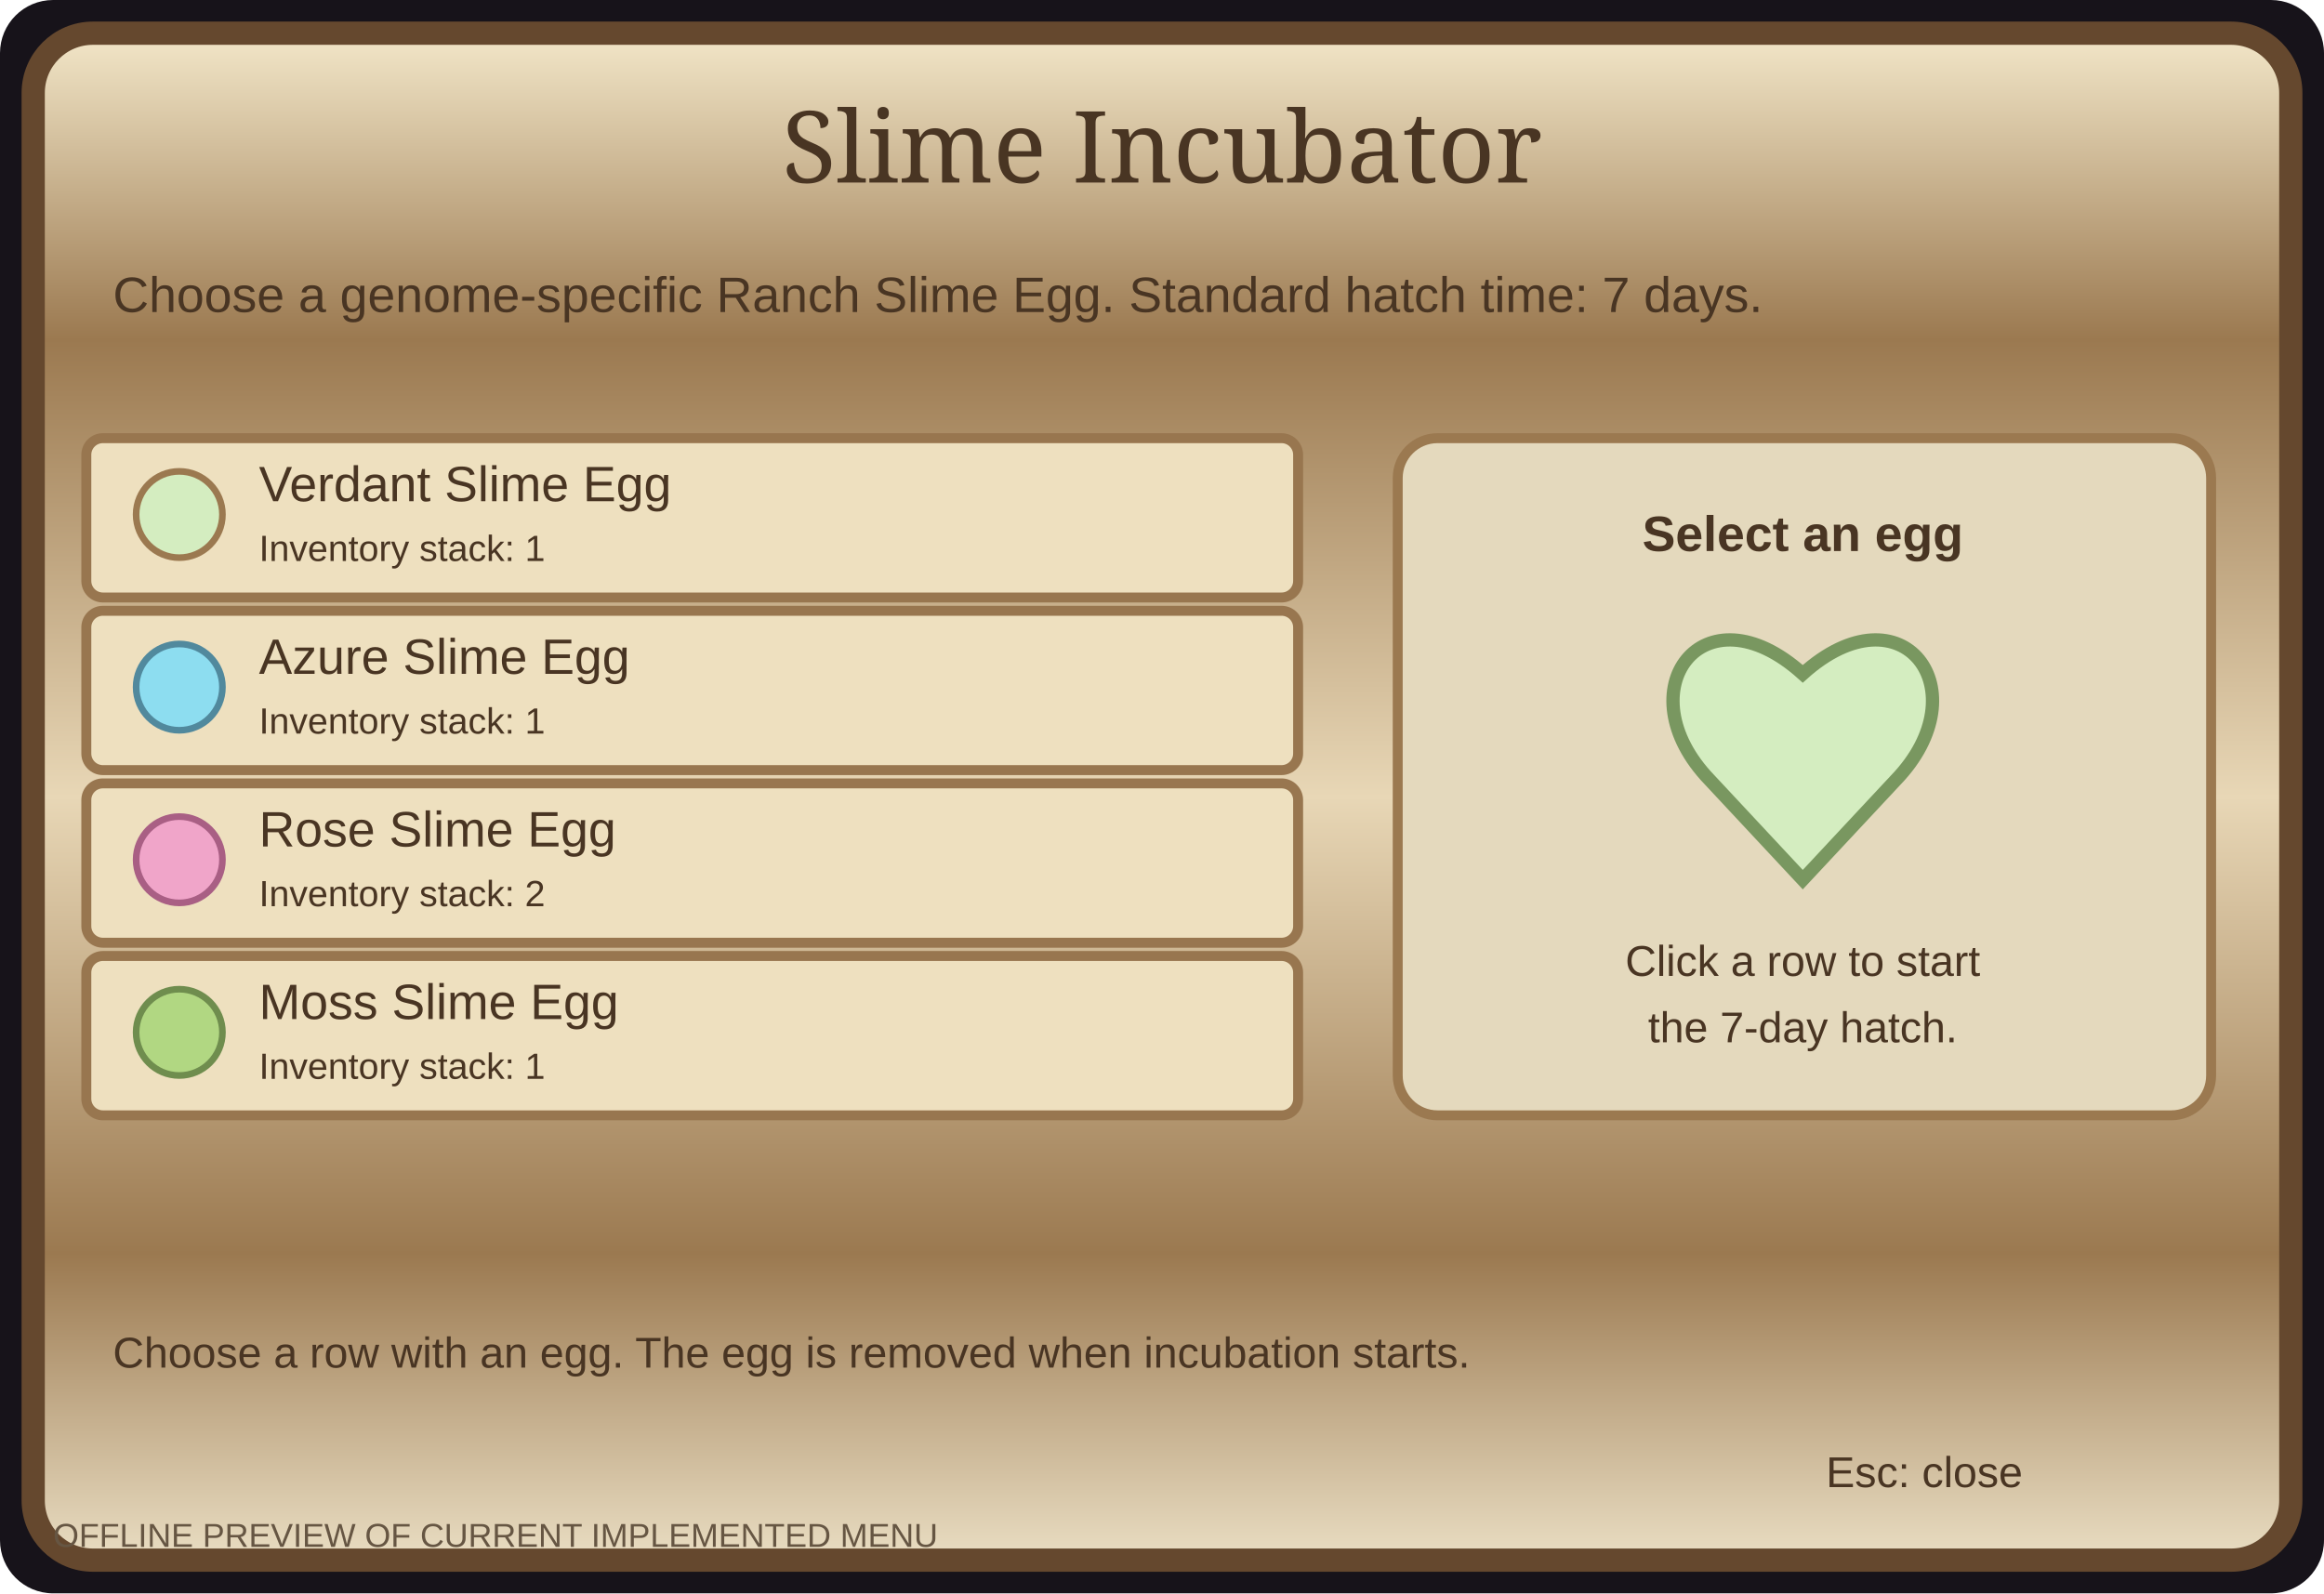
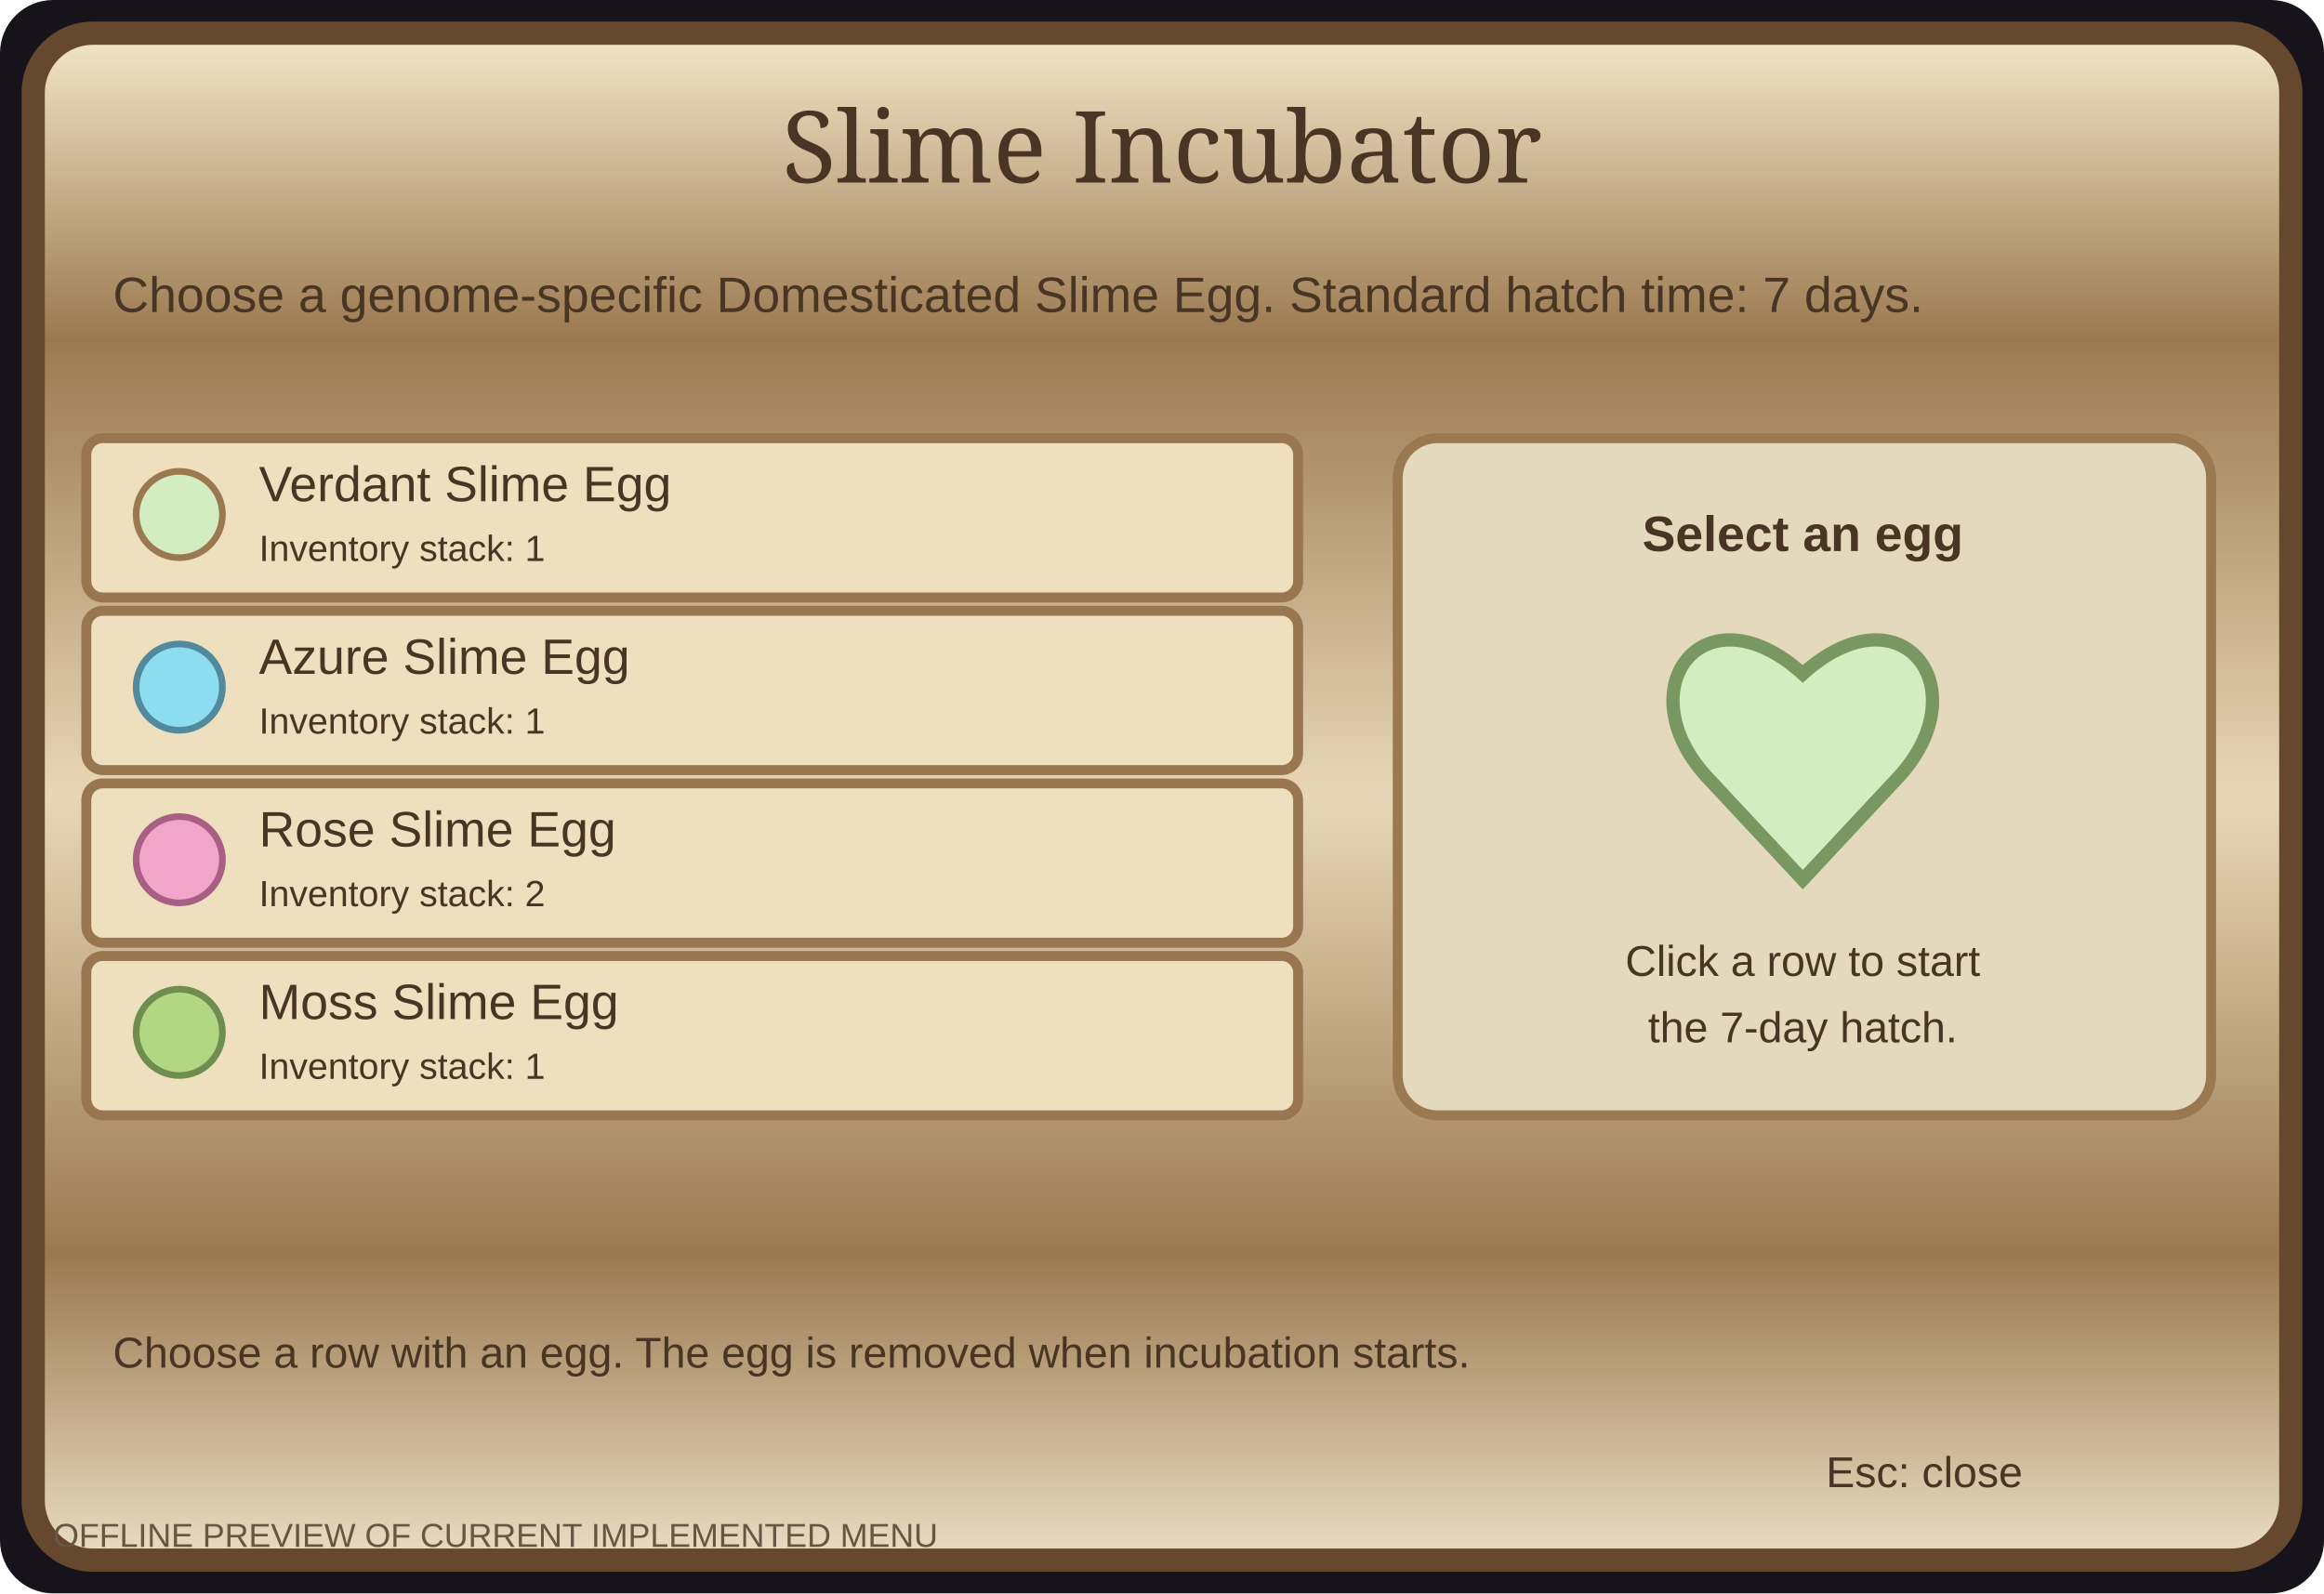
<svg xmlns="http://www.w3.org/2000/svg" width="700" height="480" viewBox="0 0 700 480" role="img" aria-labelledby="title desc">
  <defs>
    <linearGradient id="frame" x2="0" y2="1">
      <stop stop-color="#f2e6c8" />
      <stop offset=".2" stop-color="#9b7950" />
      <stop offset=".5" stop-color="#e8d7b6" />
      <stop offset=".8" stop-color="#9b7950" />
      <stop offset="1" stop-color="#e9ddc2" />
    </linearGradient>
    <style>.t{font-family:Georgia,serif;fill:#493523}.s{font-family:Arial,sans-serif;fill:#493523}.row{fill:#eee0bf;stroke:#98764f;stroke-width:3}</style>
  </defs>
  <rect width="700" height="480" rx="16" fill="#17131a" />
  <rect x="10" y="10" width="680" height="460" rx="18" fill="url(#frame)" stroke="#65482e" stroke-width="7" />
  <text class="t" x="350" y="55" text-anchor="middle" font-size="30">Slime Incubator</text>
-   <text class="s" x="34" y="94" font-size="15">Choose a genome-specific Ranch Slime Egg. Standard hatch time: 7 days.</text>
+   <text class="s" x="34" y="94" font-size="15">Choose a genome-specific Domesticated Slime Egg. Standard hatch time: 7 days.</text>
  <g class="s" font-size="15">
    <rect class="row" x="26" y="132" width="365" height="48" rx="5" />
    <circle cx="54" cy="155" r="13" fill="#d4edc0" stroke="#9b7950" stroke-width="2" />
    <text x="78" y="151">Verdant Slime Egg</text>
    <text x="78" y="169" font-size="11">Inventory stack: 1</text>
    <rect class="row" x="26" y="184" width="365" height="48" rx="5" />
    <circle cx="54" cy="207" r="13" fill="#8dddf0" stroke="#51899d" stroke-width="2" />
    <text x="78" y="203">Azure Slime Egg</text>
    <text x="78" y="221" font-size="11">Inventory stack: 1</text>
    <rect class="row" x="26" y="236" width="365" height="48" rx="5" />
    <circle cx="54" cy="259" r="13" fill="#f0a5c9" stroke="#a95f84" stroke-width="2" />
    <text x="78" y="255">Rose Slime Egg</text>
    <text x="78" y="273" font-size="11">Inventory stack: 2</text>
    <rect class="row" x="26" y="288" width="365" height="48" rx="5" />
    <circle cx="54" cy="311" r="13" fill="#b1d782" stroke="#6f8d4e" stroke-width="2" />
    <text x="78" y="307">Moss Slime Egg</text>
    <text x="78" y="325" font-size="11">Inventory stack: 1</text>
  </g>
  <rect x="421" y="132" width="245" height="204" rx="12" fill="#e4d9bd" stroke="#9b7950" stroke-width="3" />
  <text class="s" x="543" y="166" text-anchor="middle" font-size="15" font-weight="bold">Select an egg</text>
  <path d="M543 203c-30-27-54 5-28 32l28 30 28-30c26-27 2-59-28-32z" fill="#d4edc0" stroke="#799760" stroke-width="4" />
  <text class="s" x="543" y="294" text-anchor="middle" font-size="13">Click a row to start</text>
  <text class="s" x="543" y="314" text-anchor="middle" font-size="13">the 7-day hatch.</text>
  <text class="s" x="34" y="412" font-size="13">Choose a row with an egg. The egg is removed when incubation starts.</text>
  <text class="s" x="550" y="448" font-size="13">Esc: close</text>
  <text x="16" y="466" font-family="Arial" font-size="10" fill="#665643">OFFLINE PREVIEW OF CURRENT IMPLEMENTED MENU</text>
</svg>
